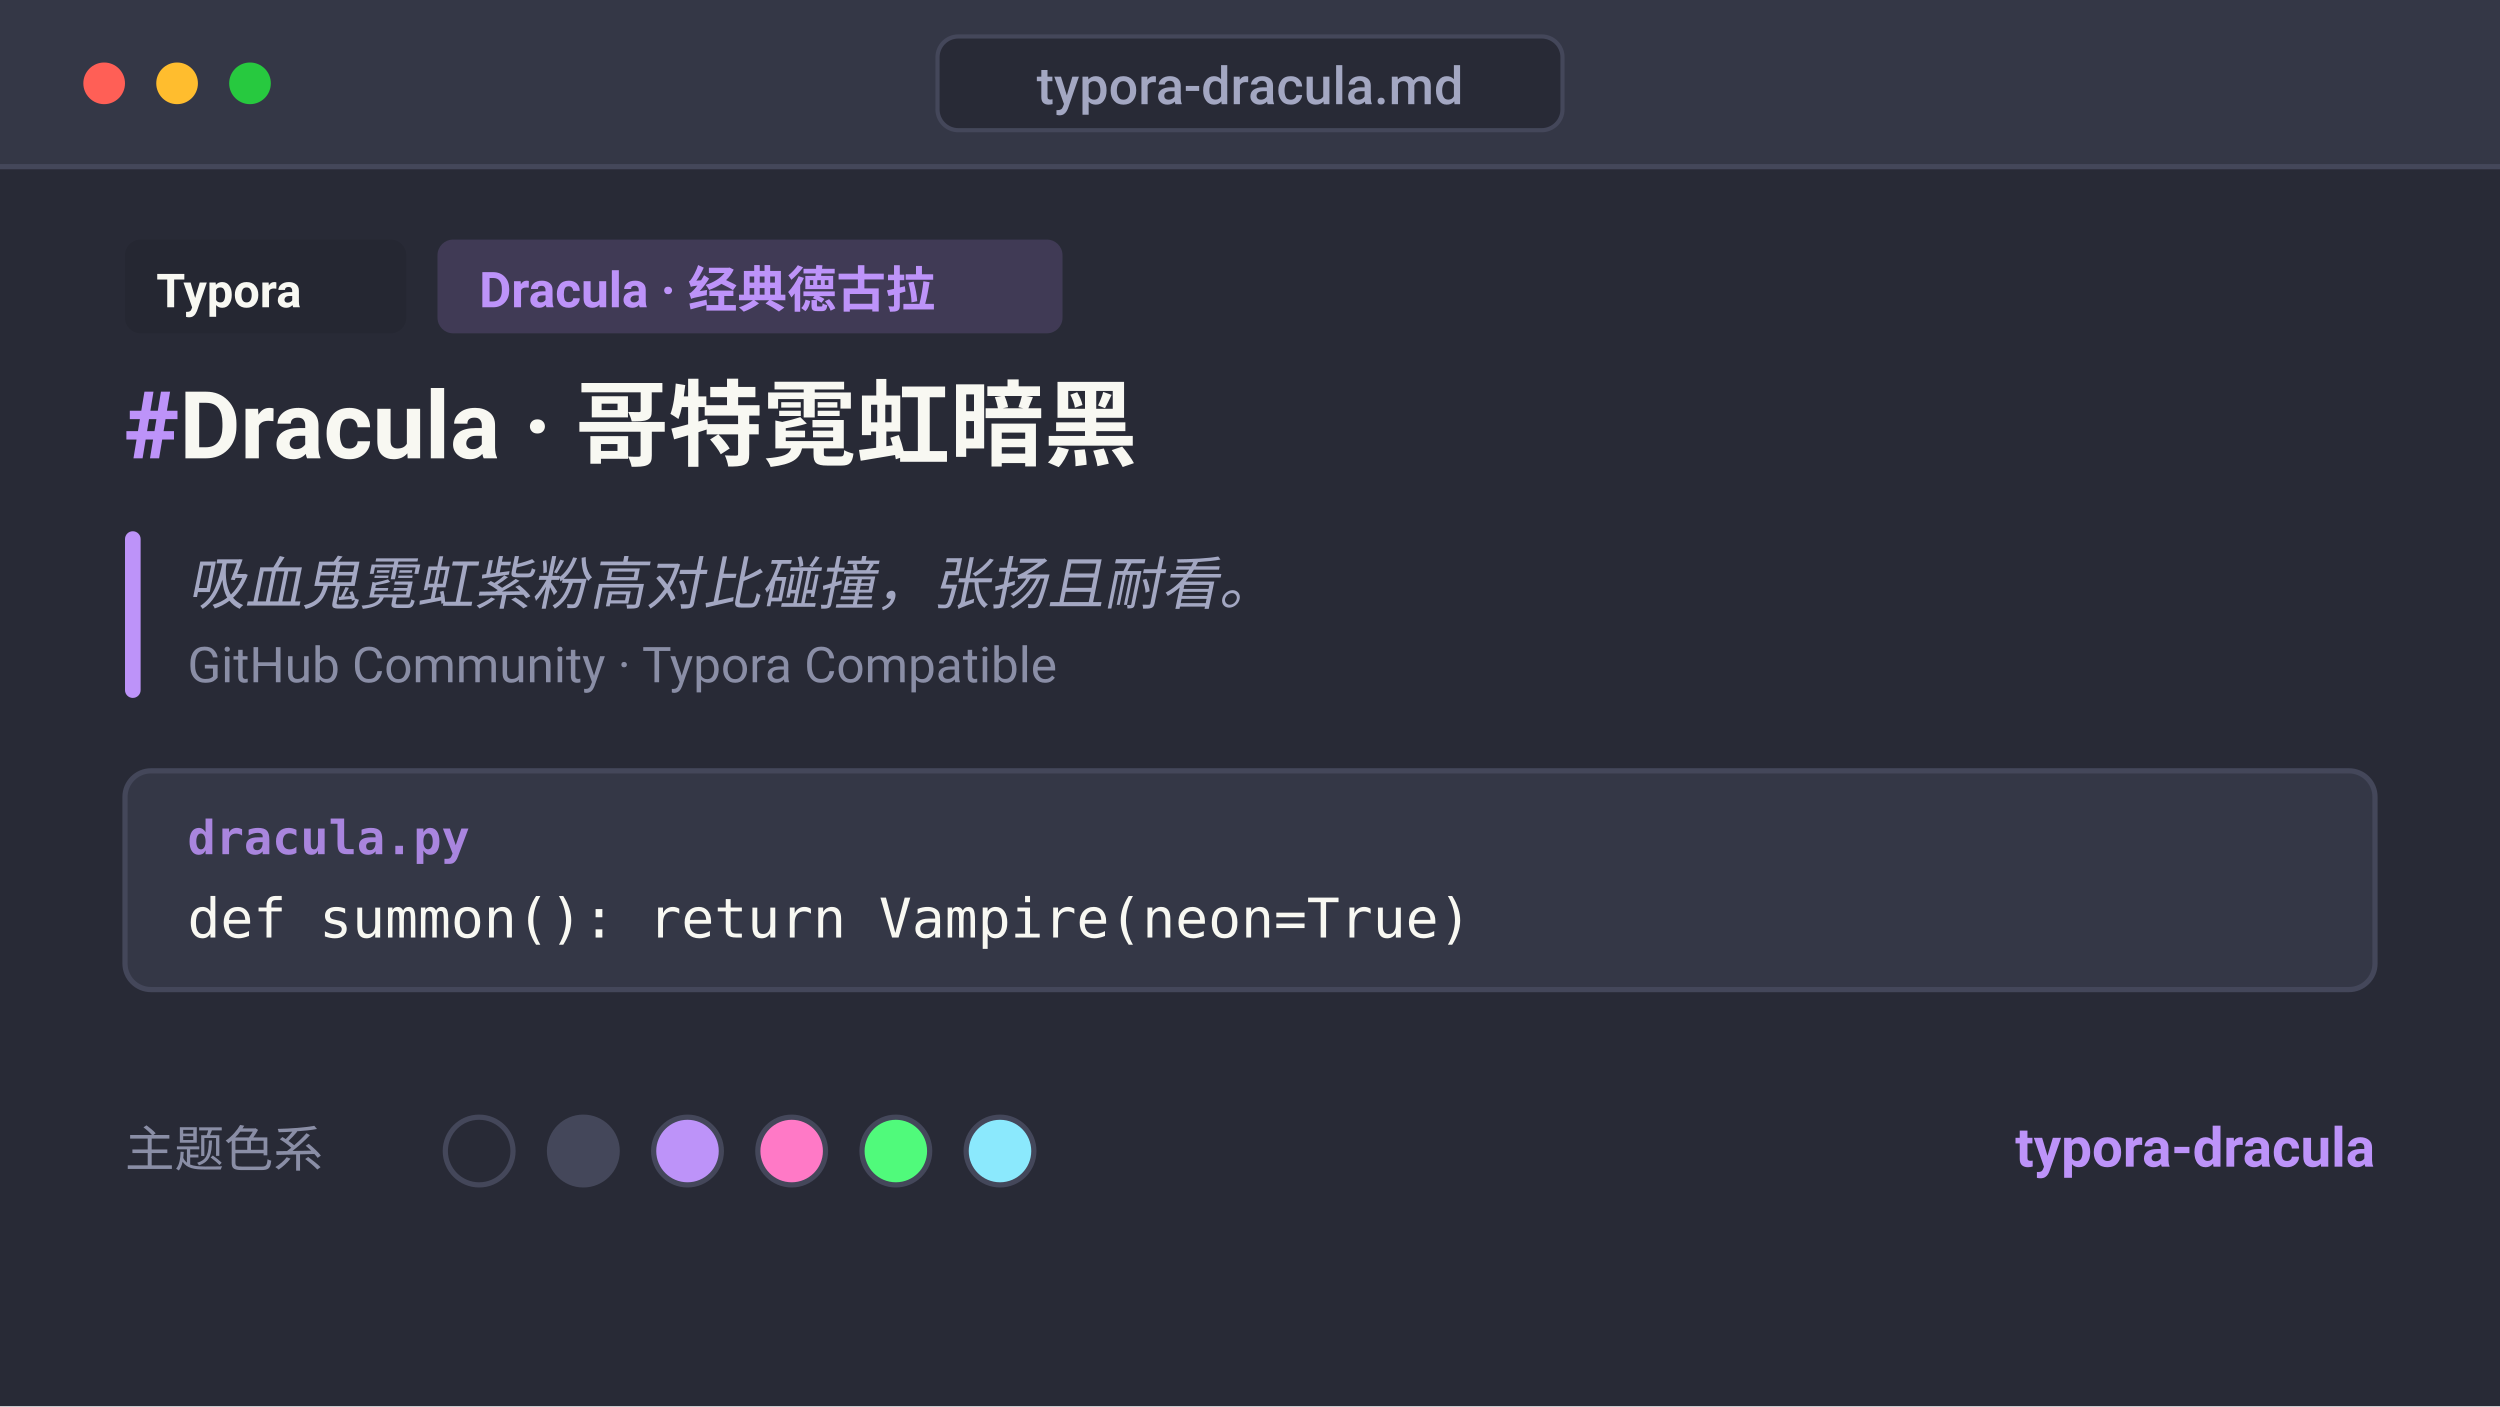
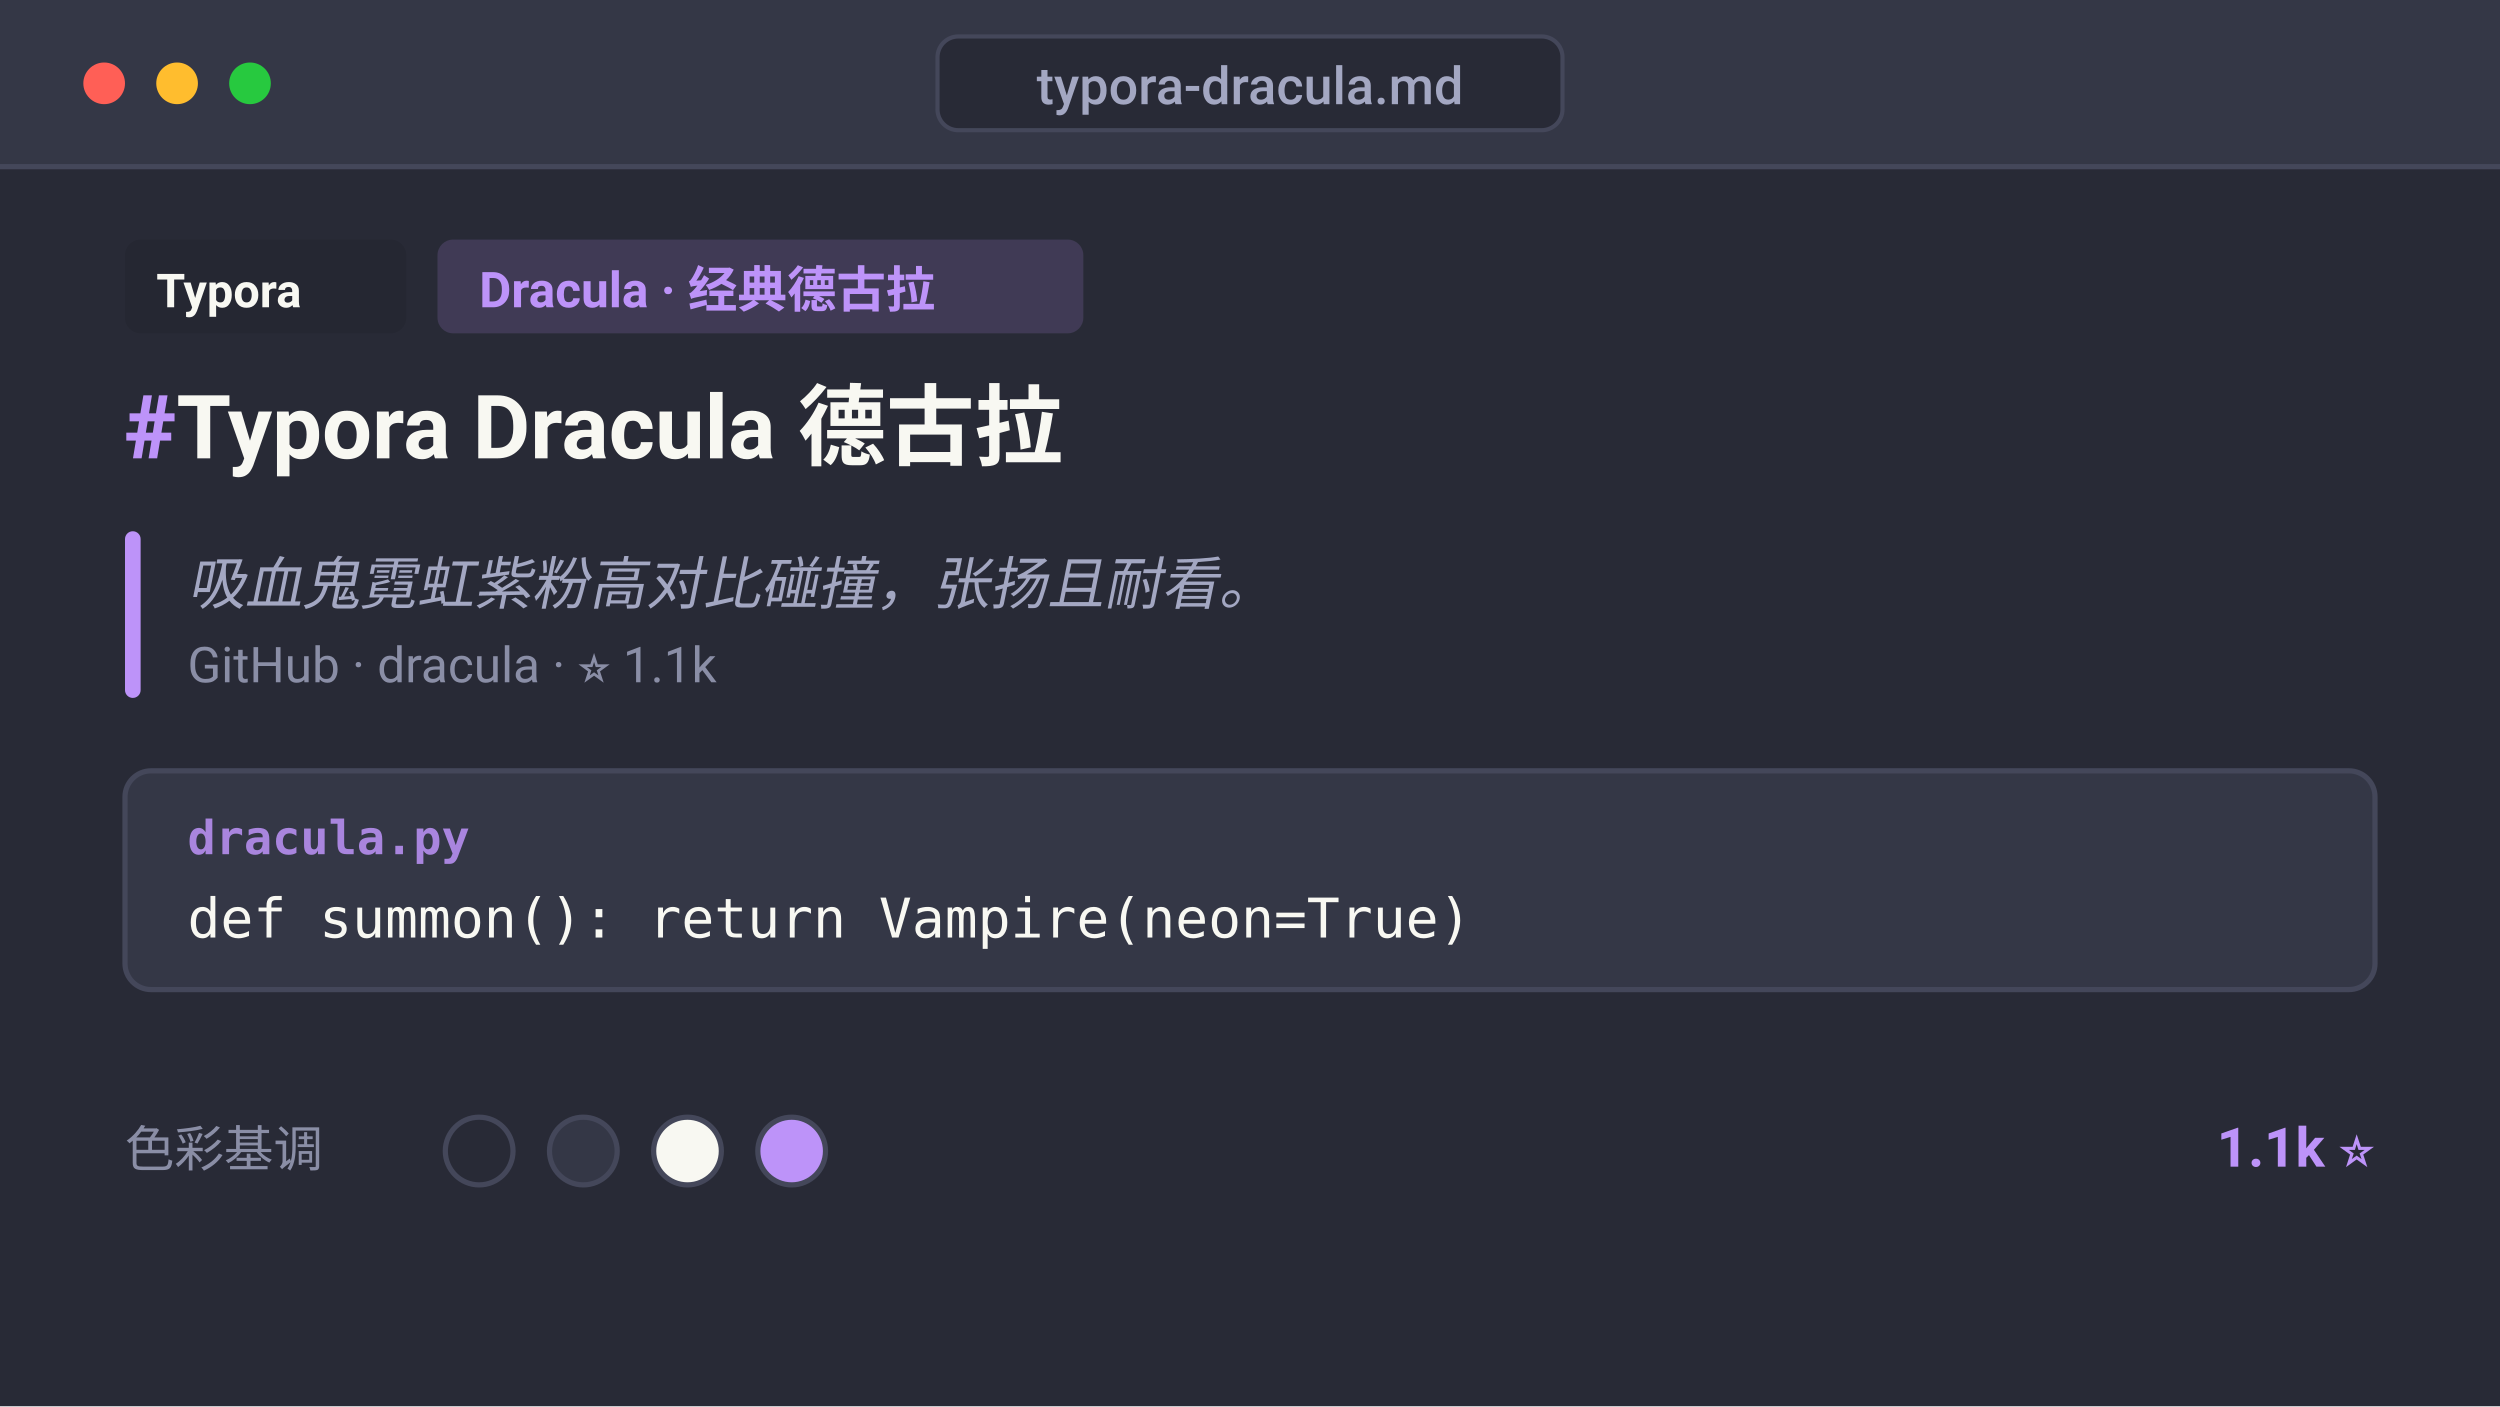
<svg xmlns="http://www.w3.org/2000/svg" viewBox="0 0 480 270" width="480" height="270">
  <rect width="480" height="270" fill="#282a36" />
  <rect width="480" height="32" fill="#343746" />
  <line x1="0" y1="32" x2="480" y2="32" stroke="#44475a" stroke-width="1" />
  <circle cx="20" cy="16" r="4" fill="#ff5f56" />
  <circle cx="34" cy="16" r="4" fill="#ffbd2e" />
  <circle cx="48" cy="16" r="4" fill="#27c93f" />
  <rect x="180" y="7" width="120" height="18" rx="4" fill="#282a36" stroke="#44475a" stroke-width="0.8" />
  <text x="240" y="20" fill="#a3a7c2" font-family="-apple-system, BlinkMacSystemFont, 'Segoe UI', Roboto, 'PingFang SC', sans-serif" font-size="10" text-anchor="middle" font-weight="500">typora-dracula.md</text>
  <g transform="translate(24, 46)">
    <rect x="0" y="0" width="54" height="18" rx="3" fill="#000000" opacity="0.08" />
    <text x="6" y="13" fill="#f8f8f2" font-family="-apple-system, BlinkMacSystemFont, 'Segoe UI', Roboto, 'PingFang SC', sans-serif" font-size="9" font-weight="700">Typora</text>
-     <rect x="60" y="0" width="120" height="18" rx="3" fill="#bd93f9" opacity="0.16" />
+     <rect x="60" y="0" width="124" height="18" rx="3" fill="#bd93f9" opacity="0.16" />
    <text x="68" y="13" fill="#bd93f9" font-family="-apple-system, BlinkMacSystemFont, 'Segoe UI', Roboto, 'PingFang SC', sans-serif" font-size="9.5" font-weight="600">Dracula · 经典德古拉</text>
-     <text x="0" y="42" fill="#f8f8f2" font-family="-apple-system, BlinkMacSystemFont, 'Segoe UI', Roboto, 'PingFang SC', sans-serif" font-size="18" font-weight="700">
-       <tspan fill="#bd93f9" font-weight="800"># </tspan>Dracula · 哥特霓虹暗黑
+     <text x="0" y="42" fill="#f8f8f2" font-family="-apple-system, BlinkMacSystemFont, 'Segoe UI', Roboto, 'PingFang SC', sans-serif" font-size="17" font-weight="700">
+       <tspan fill="#bd93f9" font-weight="800"># </tspan>Typora Dracula 德古拉
    </text>
    <g transform="translate(0, 56)">
      <rect x="0" y="0" width="3" height="32" fill="#bd93f9" rx="1.5" />
      <text x="12" y="14" fill="#a3a7c2" font-family="-apple-system, BlinkMacSystemFont, 'Segoe UI', Roboto, 'PingFang SC', sans-serif" font-size="11" font-style="italic">
        吸血鬼霓虹紫粉高对比碰撞，张扬且耐看。
      </text>
      <text x="12" y="29" fill="#a3a7c2" font-family="-apple-system, BlinkMacSystemFont, 'Segoe UI', Roboto, 'PingFang SC', sans-serif" font-size="9.5" opacity="0.8">
-         GitHub Community · Typora Compatible
+         GitHub · dracula · ⭐ 1.1k
      </text>
    </g>
    <g transform="translate(0, 102)">
      <rect x="0" y="0" width="432" height="42" rx="5" fill="#343746" stroke="#44475a" stroke-width="1" />
      <text x="12" y="16" fill="#bd93f9" font-family="'Fira Code', 'JetBrains Mono', Consolas, monospace" font-size="9" font-weight="600" opacity="0.85">dracula.py</text>
      <text x="12" y="32" fill="#f8f8f2" font-family="'Fira Code', 'JetBrains Mono', Consolas, monospace" font-size="10.5">def summon(): return Vampire(neon=True)</text>
    </g>
    <g transform="translate(0, 160)">
-       <text x="0" y="18" fill="#a3a7c2" font-family="-apple-system, BlinkMacSystemFont, 'Segoe UI', Roboto, 'PingFang SC', sans-serif" font-size="9.5" opacity="0.8">主题色系</text>
+       <text x="0" y="18" fill="#a3a7c2" font-family="-apple-system, BlinkMacSystemFont, 'Segoe UI', Roboto, 'PingFang SC', sans-serif" font-size="9.5" opacity="0.8">色彩基调</text>
      <circle cx="68" cy="15" r="6.5" fill="#282a36" stroke="#44475a" stroke-width="1" />
-       <circle cx="88" cy="15" r="6.5" fill="#44475a" stroke="#44475a" stroke-width="1" />
-       <circle cx="108" cy="15" r="6.5" fill="#bd93f9" stroke="#44475a" stroke-width="1" />
-       <circle cx="128" cy="15" r="6.5" fill="#ff79c6" stroke="#44475a" stroke-width="1" />
-       <circle cx="148" cy="15" r="6.5" fill="#50fa7b" stroke="#44475a" stroke-width="1" />
-       <circle cx="168" cy="15" r="6.5" fill="#8be9fd" stroke="#44475a" stroke-width="1" />
-       <text x="432" y="18" fill="#bd93f9" font-family="-apple-system, BlinkMacSystemFont, 'Segoe UI', Roboto, 'PingFang SC', sans-serif" font-size="10.5" text-anchor="end" font-weight="600">typora-dracula</text>
+       <circle cx="88" cy="15" r="6.5" fill="#343746" stroke="#44475a" stroke-width="1" />
+       <circle cx="108" cy="15" r="6.5" fill="#f8f8f2" stroke="#44475a" stroke-width="1" />
+       <circle cx="128" cy="15" r="6.5" fill="#bd93f9" stroke="#44475a" stroke-width="1" />
+       <text x="432" y="18" fill="#bd93f9" font-family="-apple-system, BlinkMacSystemFont, 'Segoe UI', Roboto, 'PingFang SC', sans-serif" font-size="10.5" text-anchor="end" font-weight="600">1.1k ⭐</text>
    </g>
  </g>
</svg>
